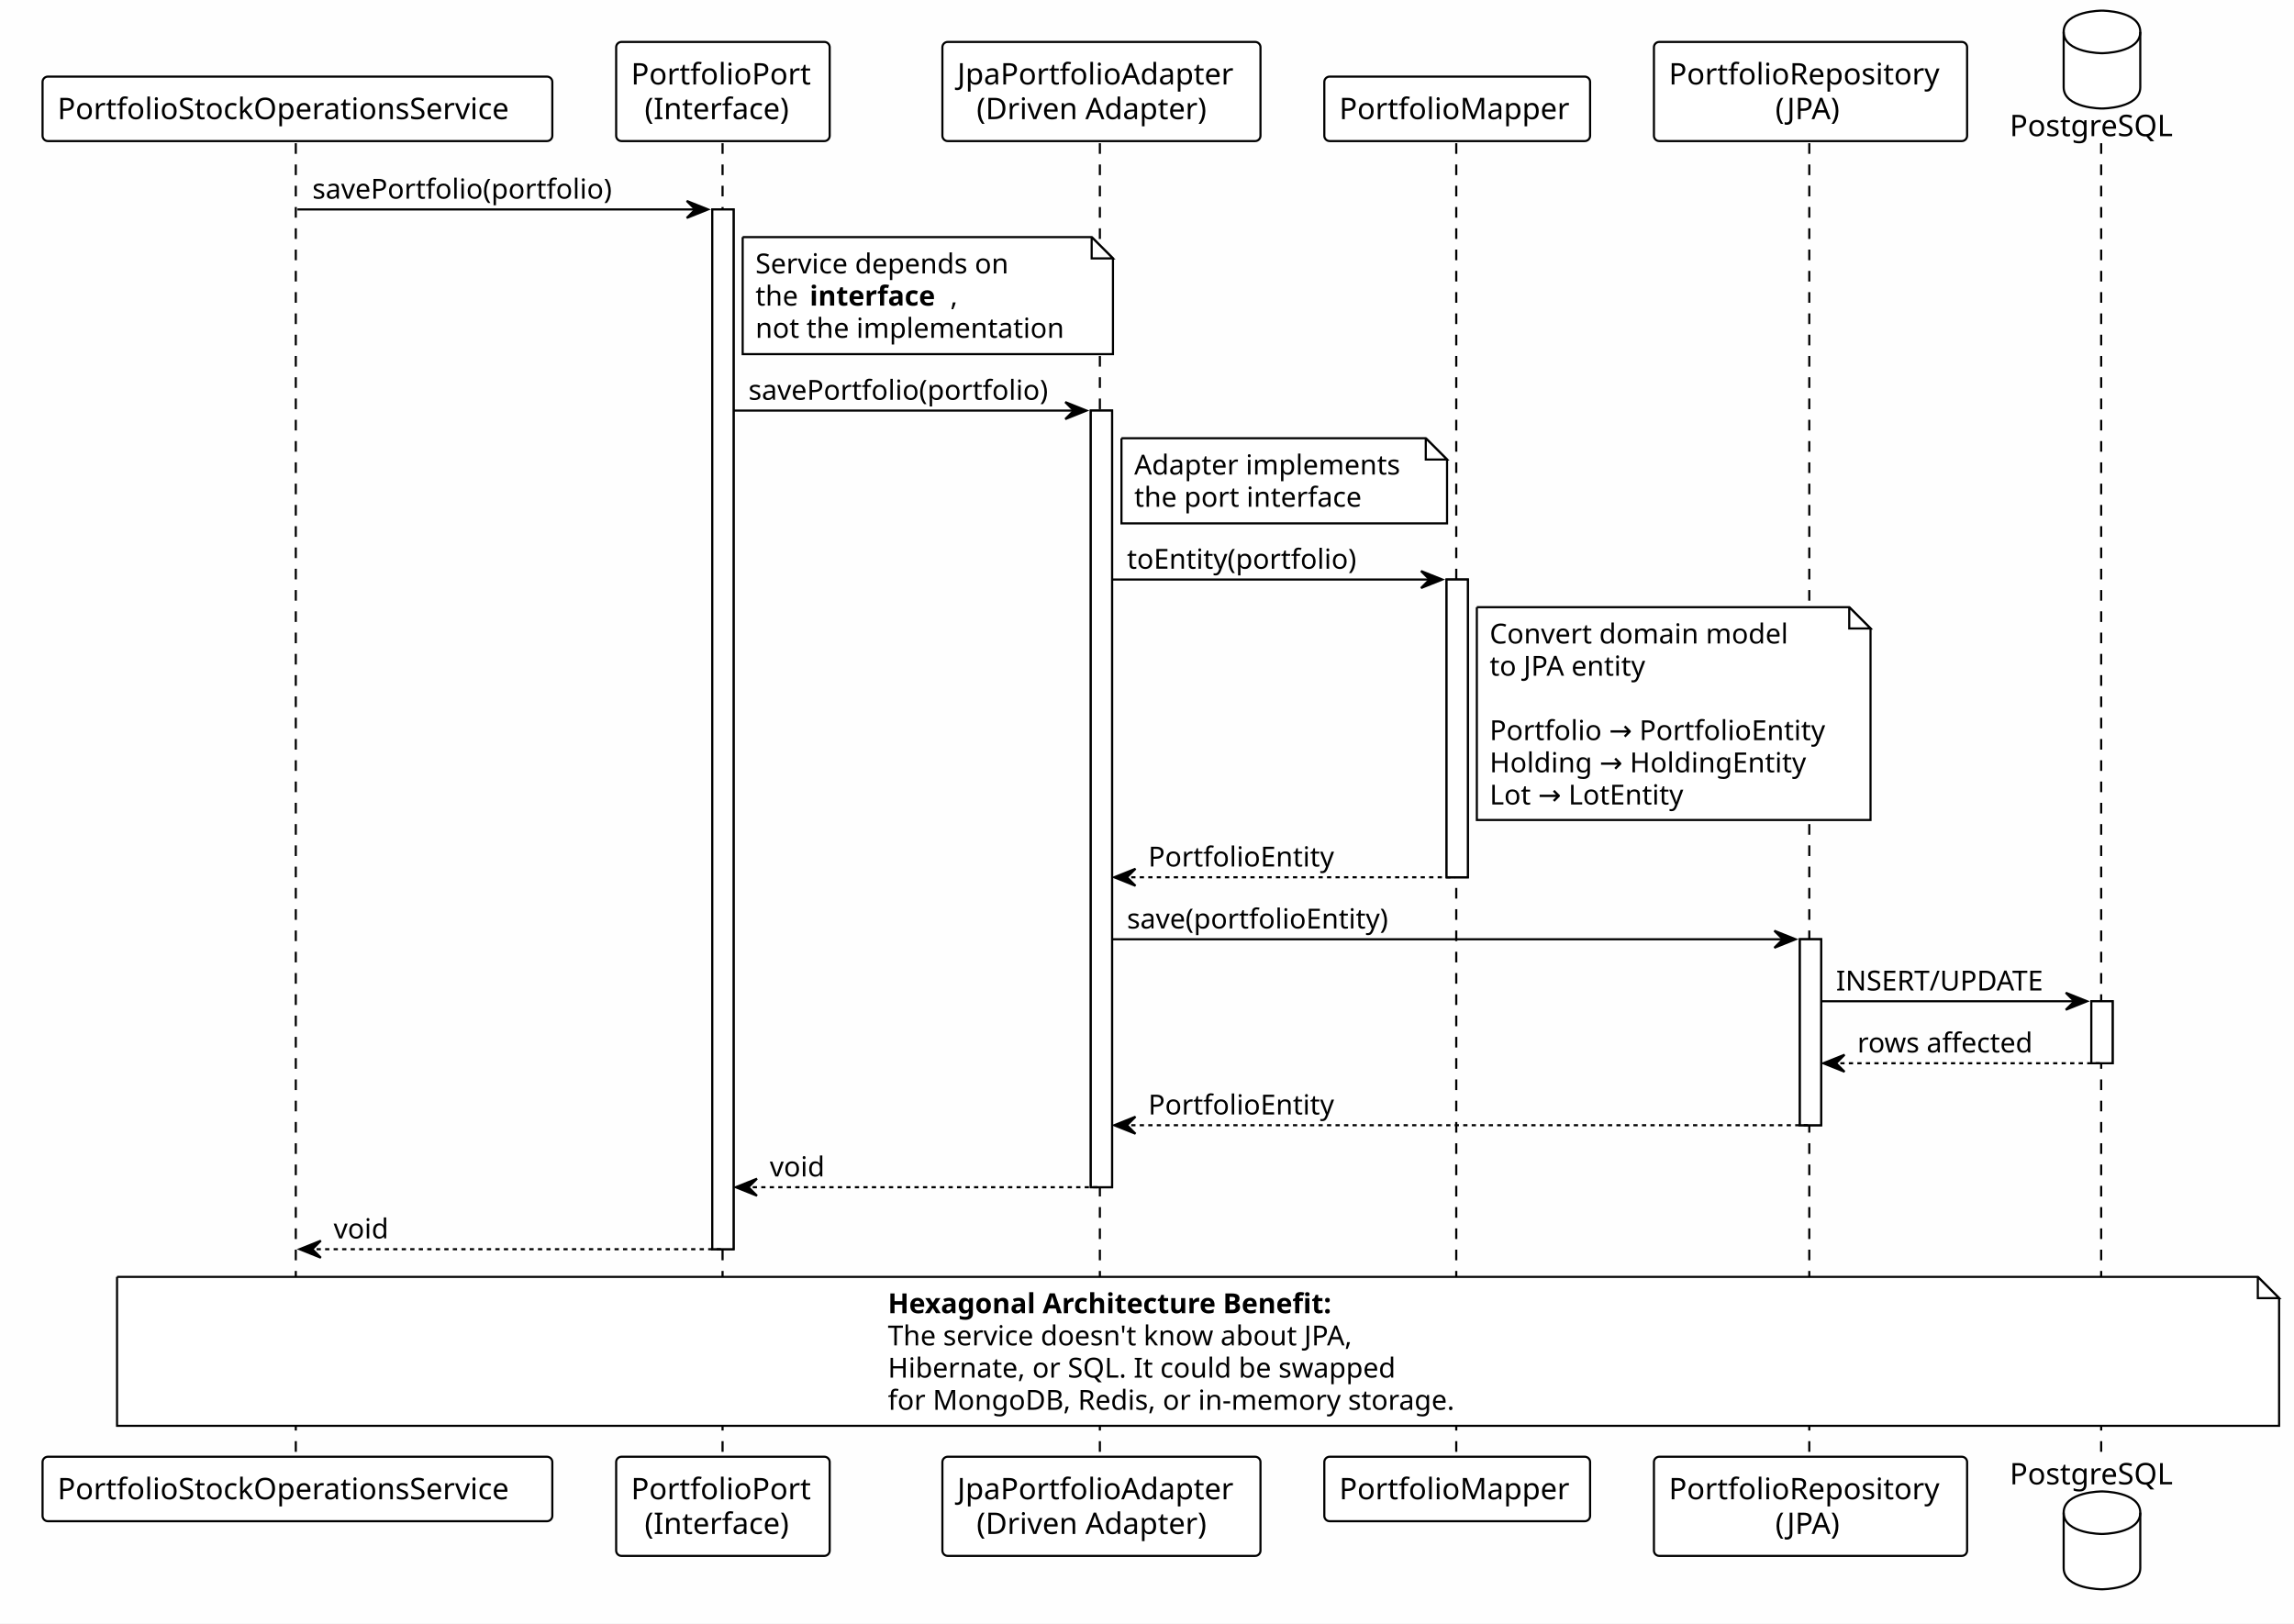
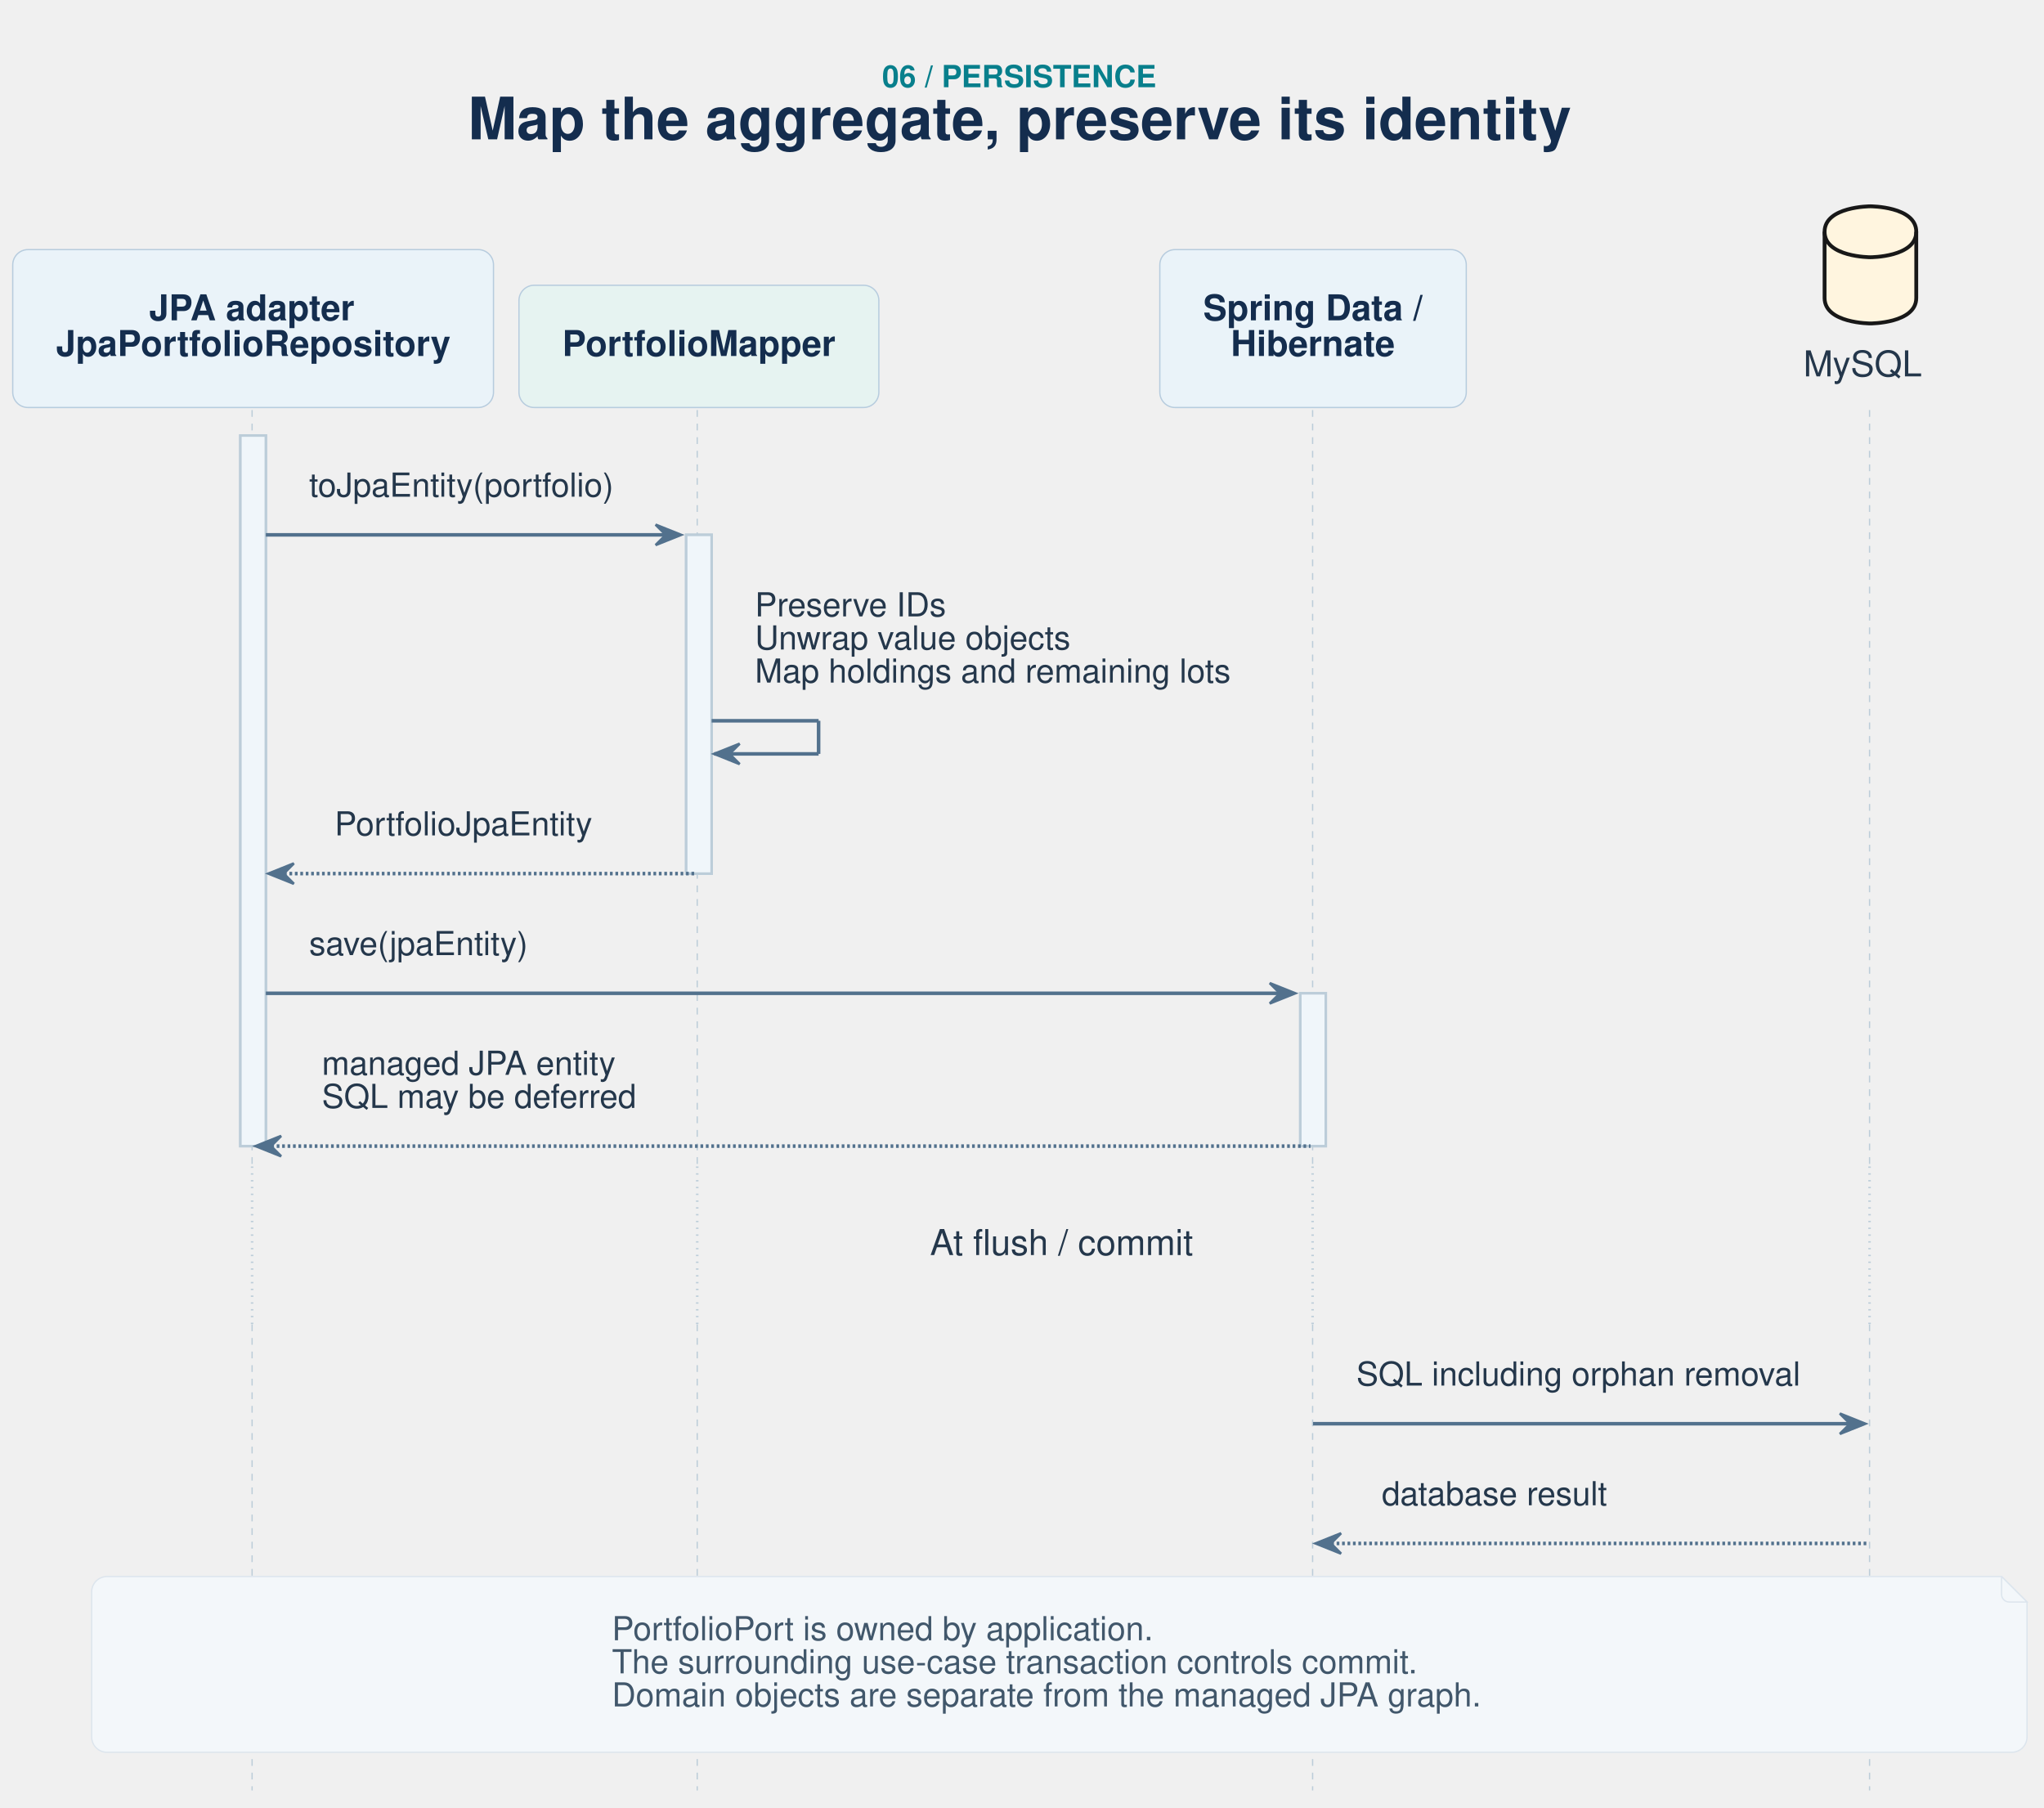
- <svg xmlns="http://www.w3.org/2000/svg" contentStyleType="text/css" data-diagram-type="SEQUENCE" height="763px" preserveAspectRatio="none" style="width:1078px;height:763px;background:#FEFEFE;" version="1.1" viewBox="0 0 1078 763" width="1078px" zoomAndPan="magnify">
+ <svg xmlns="http://www.w3.org/2000/svg" contentStyleType="text/css" data-diagram-type="SEQUENCE" height="1331.25px" preserveAspectRatio="none" style="width:1505px;height:1331px;background:#FFFFFF;" version="1.1" viewBox="0 0 1505 1331" width="1505.625px" zoomAndPan="magnify">
  <defs />
  <g>
-     <rect fill="#FEFEFE" height="763" style="stroke:none;stroke-width:1;" width="1078" x="0" y="0" />
+     <text fill="#087F8C" font-family="Helvetica" font-size="22.5" font-weight="bold" lengthAdjust="spacing" textLength="202.566" x="649.506" y="64.2">06 / PERSISTENCE</text>
+     <text fill="#142D4E" font-family="Helvetica" font-size="43.125" font-weight="bold" lengthAdjust="spacing" textLength="812.426" x="344.576" y="102.582">Map the aggregate, preserve its identity</text>
    <g>
-       <rect fill="#FFFFFF" height="488.656" style="stroke:#000000;stroke-width:1;" width="10" x="334.717" y="98.43" />
+       <rect fill="#F0F6FA" height="523.125" style="stroke:#BCCDD9;stroke-width:1.875;" width="18.75" x="176.993" y="320.625" />
    </g>
    <g>
-       <rect fill="#FFFFFF" height="364.992" style="stroke:#000000;stroke-width:1;" width="10" x="512.589" y="192.961" />
+       <rect fill="#F0F6FA" height="249.375" style="stroke:#BCCDD9;stroke-width:1.875;" width="18.75" x="505.235" y="393.75" />
    </g>
    <g>
-       <rect fill="#FFFFFF" height="139.93" style="stroke:#000000;stroke-width:1;" width="10" x="679.773" y="272.359" />
+       <rect fill="#F0F6FA" height="112.5" style="stroke:#BCCDD9;stroke-width:1.875;" width="18.75" x="957.423" y="731.25" />
    </g>
    <g>
-       <rect fill="#FFFFFF" height="87.398" style="stroke:#000000;stroke-width:1;" width="10" x="845.801" y="441.422" />
+       <rect fill="#000000" fill-opacity="0" height="556.875" width="15" x="178.868" y="301.875" />
+       <line style="stroke:#BCCDD9;stroke-width:0.938;stroke-dasharray:5.0,5.0;" x1="185.625" x2="185.625" y1="301.875" y2="858.75" />
+     </g>
+     <line style="stroke:#BCCDD9;stroke-width:1.875;stroke-dasharray:1.0,4.0;" x1="185.625" x2="185.625" y1="858.75" y2="975" />
+     <g>
+       <rect fill="#000000" fill-opacity="0" height="343.125" width="15" x="178.868" y="975" />
+       <line style="stroke:#BCCDD9;stroke-width:0.938;stroke-dasharray:5.0,5.0;" x1="185.625" x2="185.625" y1="975" y2="1318.125" />
    </g>
    <g>
-       <rect fill="#FFFFFF" height="29.133" style="stroke:#000000;stroke-width:1;" width="10" x="982.759" y="470.555" />
+       <rect fill="#000000" fill-opacity="0" height="556.875" width="15" x="507.11" y="301.875" />
+       <line style="stroke:#BCCDD9;stroke-width:0.938;stroke-dasharray:5.0,5.0;" x1="513.362" x2="513.362" y1="301.875" y2="858.75" />
    </g>
-     <g class="participant-lifeline" data-entity-uid="part1" data-qualified-name="Service" id="part1-lifeline">
-       <g>
-         <rect fill="#000000" fill-opacity="0" height="618.32" width="8" x="135.773" y="67.297" />
-         <line style="stroke:#000000;stroke-width:1;stroke-dasharray:5,5;" x1="139" x2="139" y1="67.297" y2="685.617" />
-       </g>
-     </g>
-     <g class="participant-lifeline" data-entity-uid="part2" data-qualified-name="Port" id="part2-lifeline">
-       <g>
-         <rect fill="#000000" fill-opacity="0" height="618.32" width="8" x="335.717" y="67.297" />
-         <line style="stroke:#000000;stroke-width:1;stroke-dasharray:5,5;" x1="339.545" x2="339.545" y1="67.297" y2="685.617" />
-       </g>
-     </g>
-     <g class="participant-lifeline" data-entity-uid="part3" data-qualified-name="Adapter" id="part3-lifeline">
-       <g>
-         <rect fill="#000000" fill-opacity="0" height="618.32" width="8" x="513.589" y="67.297" />
-         <line style="stroke:#000000;stroke-width:1;stroke-dasharray:5,5;" x1="516.852" x2="516.852" y1="67.297" y2="685.617" />
-       </g>
-     </g>
-     <g class="participant-lifeline" data-entity-uid="part4" data-qualified-name="Mapper" id="part4-lifeline">
-       <g>
-         <rect fill="#000000" fill-opacity="0" height="618.32" width="8" x="680.773" y="67.297" />
-         <line style="stroke:#000000;stroke-width:1;stroke-dasharray:5,5;" x1="684.326" x2="684.326" y1="67.297" y2="685.617" />
-       </g>
-     </g>
-     <g class="participant-lifeline" data-entity-uid="part5" data-qualified-name="Repo" id="part5-lifeline">
-       <g>
-         <rect fill="#000000" fill-opacity="0" height="618.32" width="8" x="846.801" y="67.297" />
-         <line style="stroke:#000000;stroke-width:1;stroke-dasharray:5,5;" x1="850.219" x2="850.219" y1="67.297" y2="685.617" />
-       </g>
-     </g>
-     <g class="participant-lifeline" data-entity-uid="part6" data-qualified-name="DB" id="part6-lifeline">
-       <g>
-         <rect fill="#000000" fill-opacity="0" height="618.32" width="8" x="983.759" y="67.297" />
-         <line style="stroke:#000000;stroke-width:1;stroke-dasharray:5,5;" x1="987.383" x2="987.383" y1="67.297" y2="685.617" />
-       </g>
-     </g>
-     <g class="participant participant-head" data-entity-uid="part1" data-qualified-name="Service" id="part1-head">
-       <rect fill="#FFFFFF" height="30.297" rx="2.5" ry="2.5" style="stroke:#000000;stroke-width:1;" width="239.545" x="20" y="36" />
-       <text fill="#000000" font-family="Verdana" font-size="14" lengthAdjust="spacing" textLength="225.545" x="27" y="55.995">PortfolioStockOperationsService</text>
-     </g>
-     <g class="participant participant-tail" data-entity-uid="part1" data-qualified-name="Service" id="part1-tail">
-       <rect fill="#FFFFFF" height="30.297" rx="2.5" ry="2.5" style="stroke:#000000;stroke-width:1;" width="239.545" x="20" y="684.617" />
-       <text fill="#000000" font-family="Verdana" font-size="14" lengthAdjust="spacing" textLength="225.545" x="27" y="704.612">PortfolioStockOperationsService</text>
-     </g>
-     <g class="participant participant-head" data-entity-uid="part2" data-qualified-name="Port" id="part2-head">
-       <rect fill="#FFFFFF" height="46.594" rx="2.5" ry="2.5" style="stroke:#000000;stroke-width:1;" width="100.345" x="289.545" y="19.703" />
-       <text fill="#000000" font-family="Verdana" font-size="14" lengthAdjust="spacing" textLength="86.345" x="296.545" y="39.698">PortfolioPort</text>
-       <text fill="#000000" font-family="Verdana" font-size="14" lengthAdjust="spacing" textLength="73.603" x="302.916" y="55.995">(Interface)</text>
-     </g>
-     <g class="participant participant-tail" data-entity-uid="part2" data-qualified-name="Port" id="part2-tail">
-       <rect fill="#FFFFFF" height="46.594" rx="2.5" ry="2.5" style="stroke:#000000;stroke-width:1;" width="100.345" x="289.545" y="684.617" />
-       <text fill="#000000" font-family="Verdana" font-size="14" lengthAdjust="spacing" textLength="86.345" x="296.545" y="704.612">PortfolioPort</text>
-       <text fill="#000000" font-family="Verdana" font-size="14" lengthAdjust="spacing" textLength="73.603" x="302.916" y="720.909">(Interface)</text>
-     </g>
-     <g class="participant participant-head" data-entity-uid="part3" data-qualified-name="Adapter" id="part3-head">
-       <rect fill="#FFFFFF" height="46.594" rx="2.5" ry="2.5" style="stroke:#000000;stroke-width:1;" width="149.475" x="442.852" y="19.703" />
-       <text fill="#000000" font-family="Verdana" font-size="14" lengthAdjust="spacing" textLength="135.475" x="449.852" y="39.698">JpaPortfolioAdapter</text>
-       <text fill="#000000" font-family="Verdana" font-size="14" lengthAdjust="spacing" textLength="117.359" x="458.909" y="55.995">(Driven Adapter)</text>
-     </g>
-     <g class="participant participant-tail" data-entity-uid="part3" data-qualified-name="Adapter" id="part3-tail">
-       <rect fill="#FFFFFF" height="46.594" rx="2.5" ry="2.5" style="stroke:#000000;stroke-width:1;" width="149.475" x="442.852" y="684.617" />
-       <text fill="#000000" font-family="Verdana" font-size="14" lengthAdjust="spacing" textLength="135.475" x="449.852" y="704.612">JpaPortfolioAdapter</text>
-       <text fill="#000000" font-family="Verdana" font-size="14" lengthAdjust="spacing" textLength="117.359" x="458.909" y="720.909">(Driven Adapter)</text>
-     </g>
-     <g class="participant participant-head" data-entity-uid="part4" data-qualified-name="Mapper" id="part4-head">
-       <rect fill="#FFFFFF" height="30.297" rx="2.5" ry="2.5" style="stroke:#000000;stroke-width:1;" width="124.893" x="622.326" y="36" />
-       <text fill="#000000" font-family="Verdana" font-size="14" lengthAdjust="spacing" textLength="110.893" x="629.326" y="55.995">PortfolioMapper</text>
-     </g>
-     <g class="participant participant-tail" data-entity-uid="part4" data-qualified-name="Mapper" id="part4-tail">
-       <rect fill="#FFFFFF" height="30.297" rx="2.5" ry="2.5" style="stroke:#000000;stroke-width:1;" width="124.893" x="622.326" y="684.617" />
-       <text fill="#000000" font-family="Verdana" font-size="14" lengthAdjust="spacing" textLength="110.893" x="629.326" y="704.612">PortfolioMapper</text>
-     </g>
-     <g class="participant participant-head" data-entity-uid="part5" data-qualified-name="Repo" id="part5-head">
-       <rect fill="#FFFFFF" height="46.594" rx="2.5" ry="2.5" style="stroke:#000000;stroke-width:1;" width="147.164" x="777.219" y="19.703" />
-       <text fill="#000000" font-family="Verdana" font-size="14" lengthAdjust="spacing" textLength="133.164" x="784.219" y="39.698">PortfolioRepository</text>
-       <text fill="#000000" font-family="Verdana" font-size="14" lengthAdjust="spacing" textLength="33.072" x="834.265" y="55.995">(JPA)</text>
-     </g>
-     <g class="participant participant-tail" data-entity-uid="part5" data-qualified-name="Repo" id="part5-tail">
-       <rect fill="#FFFFFF" height="46.594" rx="2.5" ry="2.5" style="stroke:#000000;stroke-width:1;" width="147.164" x="777.219" y="684.617" />
-       <text fill="#000000" font-family="Verdana" font-size="14" lengthAdjust="spacing" textLength="133.164" x="784.219" y="704.612">PortfolioRepository</text>
-       <text fill="#000000" font-family="Verdana" font-size="14" lengthAdjust="spacing" textLength="33.072" x="834.265" y="720.909">(JPA)</text>
-     </g>
-     <g class="participant participant-head" data-entity-uid="part6" data-qualified-name="DB" id="part6-head">
-       <text fill="#000000" font-family="Verdana" font-size="14" lengthAdjust="spacing" textLength="80.753" x="944.383" y="63.995">PostgreSQL</text>
-       <path d="M969.759,15 C969.759,5 987.759,5 987.759,5 C987.759,5 1005.759,5 1005.759,15 L1005.759,41 C1005.759,51 987.759,51 987.759,51 C987.759,51 969.759,51 969.759,41 L969.759,15" fill="#FFFFFF" style="stroke:#000000;stroke-width:1;" />
-       <path d="M969.759,15 C969.759,25 987.759,25 987.759,25 C987.759,25 1005.759,25 1005.759,15" fill="none" style="stroke:#000000;stroke-width:1;" />
-     </g>
-     <g class="participant participant-tail" data-entity-uid="part6" data-qualified-name="DB" id="part6-tail">
-       <text fill="#000000" font-family="Verdana" font-size="14" lengthAdjust="spacing" textLength="80.753" x="944.383" y="697.612">PostgreSQL</text>
-       <path d="M969.759,710.914 C969.759,700.914 987.759,700.914 987.759,700.914 C987.759,700.914 1005.759,700.914 1005.759,710.914 L1005.759,736.914 C1005.759,746.914 987.759,746.914 987.759,746.914 C987.759,746.914 969.759,746.914 969.759,736.914 L969.759,710.914" fill="#FFFFFF" style="stroke:#000000;stroke-width:1;" />
-       <path d="M969.759,710.914 C969.759,720.914 987.759,720.914 987.759,720.914 C987.759,720.914 1005.759,720.914 1005.759,710.914" fill="none" style="stroke:#000000;stroke-width:1;" />
+     <line style="stroke:#BCCDD9;stroke-width:1.875;stroke-dasharray:1.0,4.0;" x1="513.362" x2="513.362" y1="858.75" y2="975" />
+     <g>
+       <rect fill="#000000" fill-opacity="0" height="343.125" width="15" x="507.11" y="975" />
+       <line style="stroke:#BCCDD9;stroke-width:0.938;stroke-dasharray:5.0,5.0;" x1="513.362" x2="513.362" y1="975" y2="1318.125" />
    </g>
    <g>
-       <rect fill="#FFFFFF" height="488.656" style="stroke:#000000;stroke-width:1;" width="10" x="334.717" y="98.43" />
+       <rect fill="#000000" fill-opacity="0" height="556.875" width="15" x="959.298" y="301.875" />
+       <line style="stroke:#BCCDD9;stroke-width:0.938;stroke-dasharray:5.0,5.0;" x1="966.475" x2="966.475" y1="301.875" y2="858.75" />
+     </g>
+     <line style="stroke:#BCCDD9;stroke-width:1.875;stroke-dasharray:1.0,4.0;" x1="966.475" x2="966.475" y1="858.75" y2="975" />
+     <g>
+       <rect fill="#000000" fill-opacity="0" height="343.125" width="15" x="959.298" y="975" />
+       <line style="stroke:#BCCDD9;stroke-width:0.938;stroke-dasharray:5.0,5.0;" x1="966.475" x2="966.475" y1="975" y2="1318.125" />
    </g>
    <g>
-       <rect fill="#FFFFFF" height="364.992" style="stroke:#000000;stroke-width:1;" width="10" x="512.589" y="192.961" />
+       <rect fill="#000000" fill-opacity="0" height="556.875" width="15" x="1369.694" y="301.875" />
+       <line style="stroke:#BCCDD9;stroke-width:0.938;stroke-dasharray:5.0,5.0;" x1="1376.56" x2="1376.56" y1="301.875" y2="858.75" />
+     </g>
+     <line style="stroke:#BCCDD9;stroke-width:1.875;stroke-dasharray:1.0,4.0;" x1="1376.56" x2="1376.56" y1="858.75" y2="975" />
+     <g>
+       <rect fill="#000000" fill-opacity="0" height="343.125" width="15" x="1369.694" y="975" />
+       <line style="stroke:#BCCDD9;stroke-width:0.938;stroke-dasharray:5.0,5.0;" x1="1376.56" x2="1376.56" y1="975" y2="1318.125" />
+     </g>
+     <g class="participant participant-head" data-participant="A">
+       <rect fill="#EAF3F9" height="116.25" rx="11.25" ry="11.25" style="stroke:#B7CCDE;stroke-width:0.938;" width="353.987" x="9.375" y="183.75" />
+       <text fill="#142D4E" font-family="Helvetica" font-size="26.25" font-weight="bold" lengthAdjust="spacing" textLength="153.18" x="109.778" y="235.838">JPA adapter</text>
+       <text fill="#142D4E" font-family="Helvetica" font-size="26.25" font-weight="bold" lengthAdjust="spacing" textLength="290.237" x="41.25" y="262.088">JpaPortfolioRepository</text>
+     </g>
+     <g class="participant participant-head" data-participant="M">
+       <rect fill="#E6F3F1" height="90" rx="11.25" ry="11.25" style="stroke:#B7CCDE;stroke-width:0.938;" width="264.996" x="382.112" y="210" />
+       <text fill="#142D4E" font-family="Helvetica" font-size="26.25" font-weight="bold" lengthAdjust="spacing" textLength="201.246" x="413.987" y="262.088">PortfolioMapper</text>
+     </g>
+     <g class="participant participant-head" data-participant="R">
+       <rect fill="#EAF3F9" height="116.25" rx="11.25" ry="11.25" style="stroke:#B7CCDE;stroke-width:0.938;" width="225.646" x="853.975" y="183.75" />
+       <text fill="#142D4E" font-family="Helvetica" font-size="26.25" font-weight="bold" lengthAdjust="spacing" textLength="161.896" x="885.85" y="235.838">Spring Data /</text>
+       <text fill="#142D4E" font-family="Helvetica" font-size="26.25" font-weight="bold" lengthAdjust="spacing" textLength="121.073" x="906.261" y="262.088">Hibernate</text>
+     </g>
+     <g class="participant participant-head" data-participant="DB">
+       <text fill="#24374B" font-family="Helvetica" font-size="26.25" lengthAdjust="spacing" textLength="87.517" x="1327.81" y="277.088">MySQL</text>
+       <path d="M1343.444,170.625 C1343.444,151.875 1377.194,151.875 1377.194,151.875 C1377.194,151.875 1410.944,151.875 1410.944,170.625 L1410.944,219.375 C1410.944,238.125 1377.194,238.125 1377.194,238.125 C1377.194,238.125 1343.444,238.125 1343.444,219.375 L1343.444,170.625" fill="#FFF5DF" style="stroke:#181818;stroke-width:2.812;" />
+       <path d="M1343.444,170.625 C1343.444,189.375 1377.194,189.375 1377.194,189.375 C1377.194,189.375 1410.944,189.375 1410.944,170.625" fill="none" style="stroke:#181818;stroke-width:2.812;" />
    </g>
    <g>
-       <rect fill="#FFFFFF" height="139.93" style="stroke:#000000;stroke-width:1;" width="10" x="679.773" y="272.359" />
+       <rect fill="#F0F6FA" height="523.125" style="stroke:#BCCDD9;stroke-width:1.875;" width="18.75" x="176.993" y="320.625" />
    </g>
    <g>
-       <rect fill="#FFFFFF" height="87.398" style="stroke:#000000;stroke-width:1;" width="10" x="845.801" y="441.422" />
+       <rect fill="#F0F6FA" height="249.375" style="stroke:#BCCDD9;stroke-width:1.875;" width="18.75" x="505.235" y="393.75" />
    </g>
    <g>
-       <rect fill="#FFFFFF" height="29.133" style="stroke:#000000;stroke-width:1;" width="10" x="982.759" y="470.555" />
+       <rect fill="#F0F6FA" height="112.5" style="stroke:#BCCDD9;stroke-width:1.875;" width="18.75" x="957.423" y="731.25" />
    </g>
-     <g class="message" data-entity-1="part1" data-entity-2="part2" id="msg1">
-       <polygon fill="#000000" points="322.717,94.43,332.717,98.43,322.717,102.43,326.717,98.43" style="stroke:#000000;stroke-width:1;" />
-       <line style="stroke:#000000;stroke-width:1;" x1="139.773" x2="328.717" y1="98.43" y2="98.43" />
-       <text fill="#000000" font-family="Verdana" font-size="13" lengthAdjust="spacing" textLength="148.872" x="146.773" y="93.364">savePortfolio(portfolio)</text>
+     <g class="message" data-participant-1="A" data-participant-2="M">
+       <polygon fill="#52718D" points="482.735,386.25,501.485,393.75,482.735,401.25,490.235,393.75" style="stroke:#52718D;stroke-width:1.875;" />
+       <line style="stroke:#52718D;stroke-width:2.625;" x1="195.743" x2="493.985" y1="393.75" y2="393.75" />
+       <text fill="#24374B" font-family="Helvetica" font-size="24.375" lengthAdjust="spacing" textLength="223.541" x="227.618" y="365.644">toJpaEntity(portfolio)</text>
    </g>
-     <path d="M349,111.43 L349,166.43 L523,166.43 L523,121.43 L513,111.43 L349,111.43" fill="#FFFFFF" style="stroke:#000000;stroke-width:1;" />
-     <path d="M513,111.43 L513,121.43 L523,121.43 L513,111.43" fill="#FFFFFF" style="stroke:#000000;stroke-width:1;" />
-     <text fill="#000000" font-family="Verdana" font-size="13" lengthAdjust="spacing" textLength="128.267" x="355" y="128.497">Service depends on</text>
-     <text fill="#000000" font-family="Verdana" font-size="13" lengthAdjust="spacing" textLength="21.334" x="355" y="143.629">the</text>
-     <text fill="#000000" font-family="Verdana" font-size="13" font-weight="bold" lengthAdjust="spacing" textLength="66.105" x="380.467" y="143.629">interface</text>
-     <text fill="#000000" font-family="Verdana" font-size="13" lengthAdjust="spacing" textLength="4.132" x="446.571" y="143.629">,</text>
-     <text fill="#000000" font-family="Verdana" font-size="13" lengthAdjust="spacing" textLength="153.893" x="355" y="158.762">not the implementation</text>
-     <g class="message" data-entity-1="part2" data-entity-2="part3" id="msg2">
-       <polygon fill="#000000" points="500.589,188.961,510.589,192.961,500.589,196.961,504.589,192.961" style="stroke:#000000;stroke-width:1;" />
-       <line style="stroke:#000000;stroke-width:1;" x1="344.717" x2="506.589" y1="192.961" y2="192.961" />
-       <text fill="#000000" font-family="Verdana" font-size="13" lengthAdjust="spacing" textLength="148.872" x="351.717" y="187.895">savePortfolio(portfolio)</text>
+     <g class="message" data-participant-1="M" data-participant-2="M">
+       <line style="stroke:#52718D;stroke-width:2.625;" x1="523.985" x2="602.735" y1="530.625" y2="530.625" />
+       <line style="stroke:#52718D;stroke-width:2.625;" x1="602.735" x2="602.735" y1="530.625" y2="555" />
+       <line style="stroke:#52718D;stroke-width:2.625;" x1="525.86" x2="602.735" y1="555" y2="555" />
+       <polygon fill="#52718D" points="544.61,547.5,525.86,555,544.61,562.5,537.11,555" style="stroke:#52718D;stroke-width:1.875;" />
+       <text fill="#24374B" font-family="Helvetica" font-size="24.375" lengthAdjust="spacing" textLength="140.87" x="555.86" y="453.769">Preserve IDs</text>
+       <text fill="#24374B" font-family="Helvetica" font-size="24.375" lengthAdjust="spacing" textLength="233.038" x="555.86" y="478.144">Unwrap value objects</text>
+       <text fill="#24374B" font-family="Helvetica" font-size="24.375" lengthAdjust="spacing" textLength="350.938" x="555.86" y="502.519">Map holdings and remaining lots</text>
    </g>
-     <path d="M527,205.961 L527,245.961 L680,245.961 L680,215.961 L670,205.961 L527,205.961" fill="#FFFFFF" style="stroke:#000000;stroke-width:1;" />
-     <path d="M670,205.961 L670,215.961 L680,215.961 L670,205.961" fill="#FFFFFF" style="stroke:#000000;stroke-width:1;" />
-     <text fill="#000000" font-family="Verdana" font-size="13" lengthAdjust="spacing" textLength="132.844" x="533" y="223.028">Adapter implements</text>
-     <text fill="#000000" font-family="Verdana" font-size="13" lengthAdjust="spacing" textLength="114.226" x="533" y="238.161">the port interface</text>
-     <g class="message" data-entity-1="part3" data-entity-2="part4" id="msg3">
-       <polygon fill="#000000" points="667.773,268.359,677.773,272.359,667.773,276.359,671.773,272.359" style="stroke:#000000;stroke-width:1;" />
-       <line style="stroke:#000000;stroke-width:1;" x1="522.589" x2="673.773" y1="272.359" y2="272.359" />
-       <text fill="#000000" font-family="Verdana" font-size="13" lengthAdjust="spacing" textLength="115.502" x="529.589" y="267.293">toEntity(portfolio)</text>
+     <g class="message" data-participant-1="M" data-participant-2="A">
+       <polygon fill="#52718D" points="216.368,635.625,197.618,643.125,216.368,650.625,208.868,643.125" style="stroke:#52718D;stroke-width:1.875;" />
+       <line style="stroke:#52718D;stroke-width:2.625;stroke-dasharray:2.0,2.0;" x1="205.118" x2="512.735" y1="643.125" y2="643.125" />
+       <text fill="#24374B" font-family="Helvetica" font-size="24.375" lengthAdjust="spacing" textLength="189.68" x="246.368" y="615.019">PortfolioJpaEntity</text>
    </g>
-     <path d="M694,285.359 L694,385.359 L879,385.359 L879,295.359 L869,285.359 L694,285.359" fill="#FFFFFF" style="stroke:#000000;stroke-width:1;" />
-     <path d="M869,285.359 L869,295.359 L879,295.359 L869,285.359" fill="#FFFFFF" style="stroke:#000000;stroke-width:1;" />
-     <text fill="#000000" font-family="Verdana" font-size="13" lengthAdjust="spacing" textLength="148.833" x="700" y="302.426">Convert domain model</text>
-     <text fill="#000000" font-family="Verdana" font-size="13" lengthAdjust="spacing" textLength="79.619" x="700" y="317.559">to JPA entity</text>
-     <text fill="#000000" font-family="Verdana" font-size="13" lengthAdjust="spacing" textLength="4.132" x="700" y="332.692"> </text>
-     <text fill="#000000" font-family="Verdana" font-size="13" lengthAdjust="spacing" textLength="164.995" x="700" y="347.825">Portfolio → PortfolioEntity</text>
-     <text fill="#000000" font-family="Verdana" font-size="13" lengthAdjust="spacing" textLength="156.501" x="700" y="362.957">Holding → HoldingEntity</text>
-     <text fill="#000000" font-family="Verdana" font-size="13" lengthAdjust="spacing" textLength="97.697" x="700" y="378.09">Lot → LotEntity</text>
-     <g class="message" data-entity-1="part4" data-entity-2="part3" id="msg4">
-       <polygon fill="#000000" points="533.589,408.289,523.589,412.289,533.589,416.289,529.589,412.289" style="stroke:#000000;stroke-width:1;" />
-       <line style="stroke:#000000;stroke-width:1;stroke-dasharray:2,2;" x1="527.589" x2="683.773" y1="412.289" y2="412.289" />
-       <text fill="#000000" font-family="Verdana" font-size="13" lengthAdjust="spacing" textLength="91.895" x="539.589" y="407.223">PortfolioEntity</text>
+     <g class="message" data-participant-1="A" data-participant-2="R">
+       <polygon fill="#52718D" points="934.923,723.75,953.673,731.25,934.923,738.75,942.423,731.25" style="stroke:#52718D;stroke-width:1.875;" />
+       <line style="stroke:#52718D;stroke-width:2.625;" x1="195.743" x2="946.173" y1="731.25" y2="731.25" />
+       <text fill="#24374B" font-family="Helvetica" font-size="24.375" lengthAdjust="spacing" textLength="161.211" x="227.618" y="703.144">save(jpaEntity)</text>
    </g>
-     <g class="message" data-entity-1="part3" data-entity-2="part5" id="msg5">
-       <polygon fill="#000000" points="833.801,437.422,843.801,441.422,833.801,445.422,837.801,441.422" style="stroke:#000000;stroke-width:1;" />
-       <line style="stroke:#000000;stroke-width:1;" x1="522.589" x2="839.801" y1="441.422" y2="441.422" />
-       <text fill="#000000" font-family="Verdana" font-size="13" lengthAdjust="spacing" textLength="132.882" x="529.589" y="436.356">save(portfolioEntity)</text>
+     <g class="message" data-participant-1="R" data-participant-2="A">
+       <polygon fill="#52718D" points="206.993,836.25,188.243,843.75,206.993,851.25,199.493,843.75" style="stroke:#52718D;stroke-width:1.875;" />
+       <line style="stroke:#52718D;stroke-width:2.625;stroke-dasharray:2.0,2.0;" x1="195.743" x2="964.923" y1="843.75" y2="843.75" />
+       <text fill="#24374B" font-family="Helvetica" font-size="24.375" lengthAdjust="spacing" textLength="218.149" x="236.993" y="791.269">managed JPA entity</text>
+       <text fill="#24374B" font-family="Helvetica" font-size="24.375" lengthAdjust="spacing" textLength="233.038" x="236.993" y="815.644">SQL may be deferred</text>
    </g>
-     <g class="message" data-entity-1="part5" data-entity-2="part6" id="msg6">
-       <polygon fill="#000000" points="970.759,466.555,980.759,470.555,970.759,474.555,974.759,470.555" style="stroke:#000000;stroke-width:1;" />
-       <line style="stroke:#000000;stroke-width:1;" x1="855.801" x2="976.759" y1="470.555" y2="470.555" />
-       <text fill="#000000" font-family="Verdana" font-size="13" lengthAdjust="spacing" textLength="103.79" x="862.801" y="465.489">INSERT/UPDATE</text>
+     <text fill="#24374B" font-family="Helvetica" font-size="26.25" lengthAdjust="spacing" textLength="194.004" x="684.779" y="923.963">At flush / commit</text>
+     <g class="message" data-participant-1="R" data-participant-2="DB">
+       <polygon fill="#52718D" points="1354.694,1040.625,1373.444,1048.125,1354.694,1055.625,1362.194,1048.125" style="stroke:#52718D;stroke-width:1.875;" />
+       <line style="stroke:#52718D;stroke-width:2.625;" x1="966.798" x2="1365.944" y1="1048.125" y2="1048.125" />
+       <text fill="#24374B" font-family="Helvetica" font-size="24.375" lengthAdjust="spacing" textLength="327.896" x="998.673" y="1020.019">SQL including orphan removal</text>
    </g>
-     <g class="message" data-entity-1="part6" data-entity-2="part5" id="msg7">
-       <polygon fill="#000000" points="866.801,495.688,856.801,499.688,866.801,503.688,862.801,499.688" style="stroke:#000000;stroke-width:1;" />
-       <line style="stroke:#000000;stroke-width:1;stroke-dasharray:2,2;" x1="860.801" x2="986.759" y1="499.688" y2="499.688" />
-       <text fill="#000000" font-family="Verdana" font-size="13" lengthAdjust="spacing" textLength="88.448" x="872.801" y="494.622">rows affected</text>
+     <g class="message" data-participant-1="DB" data-participant-2="R">
+       <polygon fill="#52718D" points="987.423,1128.75,968.673,1136.25,987.423,1143.75,979.923,1136.25" style="stroke:#52718D;stroke-width:1.875;" />
+       <line style="stroke:#52718D;stroke-width:2.625;stroke-dasharray:2.0,2.0;" x1="976.173" x2="1375.319" y1="1136.25" y2="1136.25" />
+       <text fill="#24374B" font-family="Helvetica" font-size="24.375" lengthAdjust="spacing" textLength="166.674" x="1017.423" y="1108.144">database result</text>
    </g>
-     <g class="message" data-entity-1="part5" data-entity-2="part3" id="msg8">
-       <polygon fill="#000000" points="533.589,524.82,523.589,528.82,533.589,532.82,529.589,528.82" style="stroke:#000000;stroke-width:1;" />
-       <line style="stroke:#000000;stroke-width:1;stroke-dasharray:2,2;" x1="527.589" x2="849.801" y1="528.82" y2="528.82" />
-       <text fill="#000000" font-family="Verdana" font-size="13" lengthAdjust="spacing" textLength="91.895" x="539.589" y="523.754">PortfolioEntity</text>
-     </g>
-     <g class="message" data-entity-1="part3" data-entity-2="part2" id="msg9">
-       <polygon fill="#000000" points="355.717,553.953,345.717,557.953,355.717,561.953,351.717,557.953" style="stroke:#000000;stroke-width:1;" />
-       <line style="stroke:#000000;stroke-width:1;stroke-dasharray:2,2;" x1="349.717" x2="516.589" y1="557.953" y2="557.953" />
-       <text fill="#000000" font-family="Verdana" font-size="13" lengthAdjust="spacing" textLength="27.511" x="361.717" y="552.887">void</text>
-     </g>
-     <g class="message" data-entity-1="part2" data-entity-2="part1" id="msg10">
-       <polygon fill="#000000" points="150.773,583.086,140.773,587.086,150.773,591.086,146.773,587.086" style="stroke:#000000;stroke-width:1;" />
-       <line style="stroke:#000000;stroke-width:1;stroke-dasharray:2,2;" x1="144.773" x2="338.717" y1="587.086" y2="587.086" />
-       <text fill="#000000" font-family="Verdana" font-size="13" lengthAdjust="spacing" textLength="27.511" x="156.773" y="582.02">void</text>
-     </g>
-     <path d="M55,600.086 L55,670.086 L1071,670.086 L1071,610.086 L1061,600.086 L55,600.086" fill="#FFFFFF" style="stroke:#000000;stroke-width:1;" />
-     <path d="M1061,600.086 L1061,610.086 L1071,610.086 L1061,600.086" fill="#FFFFFF" style="stroke:#000000;stroke-width:1;" />
-     <text fill="#000000" font-family="Verdana" font-size="13" font-weight="bold" lengthAdjust="spacing" textLength="236.273" x="417.225" y="617.153">Hexagonal Architecture Benefit:</text>
-     <text fill="#000000" font-family="Verdana" font-size="13" lengthAdjust="spacing" textLength="235.853" x="417.225" y="632.286">The service doesn't know about JPA,</text>
-     <text fill="#000000" font-family="Verdana" font-size="13" lengthAdjust="spacing" textLength="254.877" x="417.225" y="647.418">Hibernate, or SQL. It could be swapped</text>
-     <text fill="#000000" font-family="Verdana" font-size="13" lengthAdjust="spacing" textLength="282.687" x="417.225" y="662.551">for MongoDB, Redis, or in-memory storage.</text>
+     <path d="M67.5,1171.875 L67.5,1278.75 A11.25,11.25 0 0 0 78.75,1290 L1481.25,1290 A11.25,11.25 0 0 0 1492.5,1278.75 L1492.5,1179.375 L1473.75,1160.625 L78.75,1160.625 A11.25,11.25 0 0 0 67.5,1171.875" fill="#F3F7FA" style="stroke:#DCE5ED;stroke-width:0.938;" />
+     <path d="M1473.75,1160.625 L1473.75,1173.75 A5.625,5.625 0 0 0 1479.375,1179.375 L1492.5,1179.375 L1473.75,1160.625" fill="#F3F7FA" style="stroke:#DCE5ED;stroke-width:0.938;" />
+     <text fill="#41576B" font-family="Helvetica" font-size="24.375" lengthAdjust="spacing" textLength="399.7" x="450.561" y="1207.519">PortfolioPort is owned by application.</text>
+     <text fill="#41576B" font-family="Helvetica" font-size="24.375" lengthAdjust="spacing" textLength="593.391" x="450.561" y="1231.894">The surrounding use-case transaction controls commit.</text>
+     <text fill="#41576B" font-family="Helvetica" font-size="24.375" lengthAdjust="spacing" textLength="643.581" x="450.561" y="1256.269">Domain objects are separate from the managed JPA graph.</text>
  </g>
</svg>
